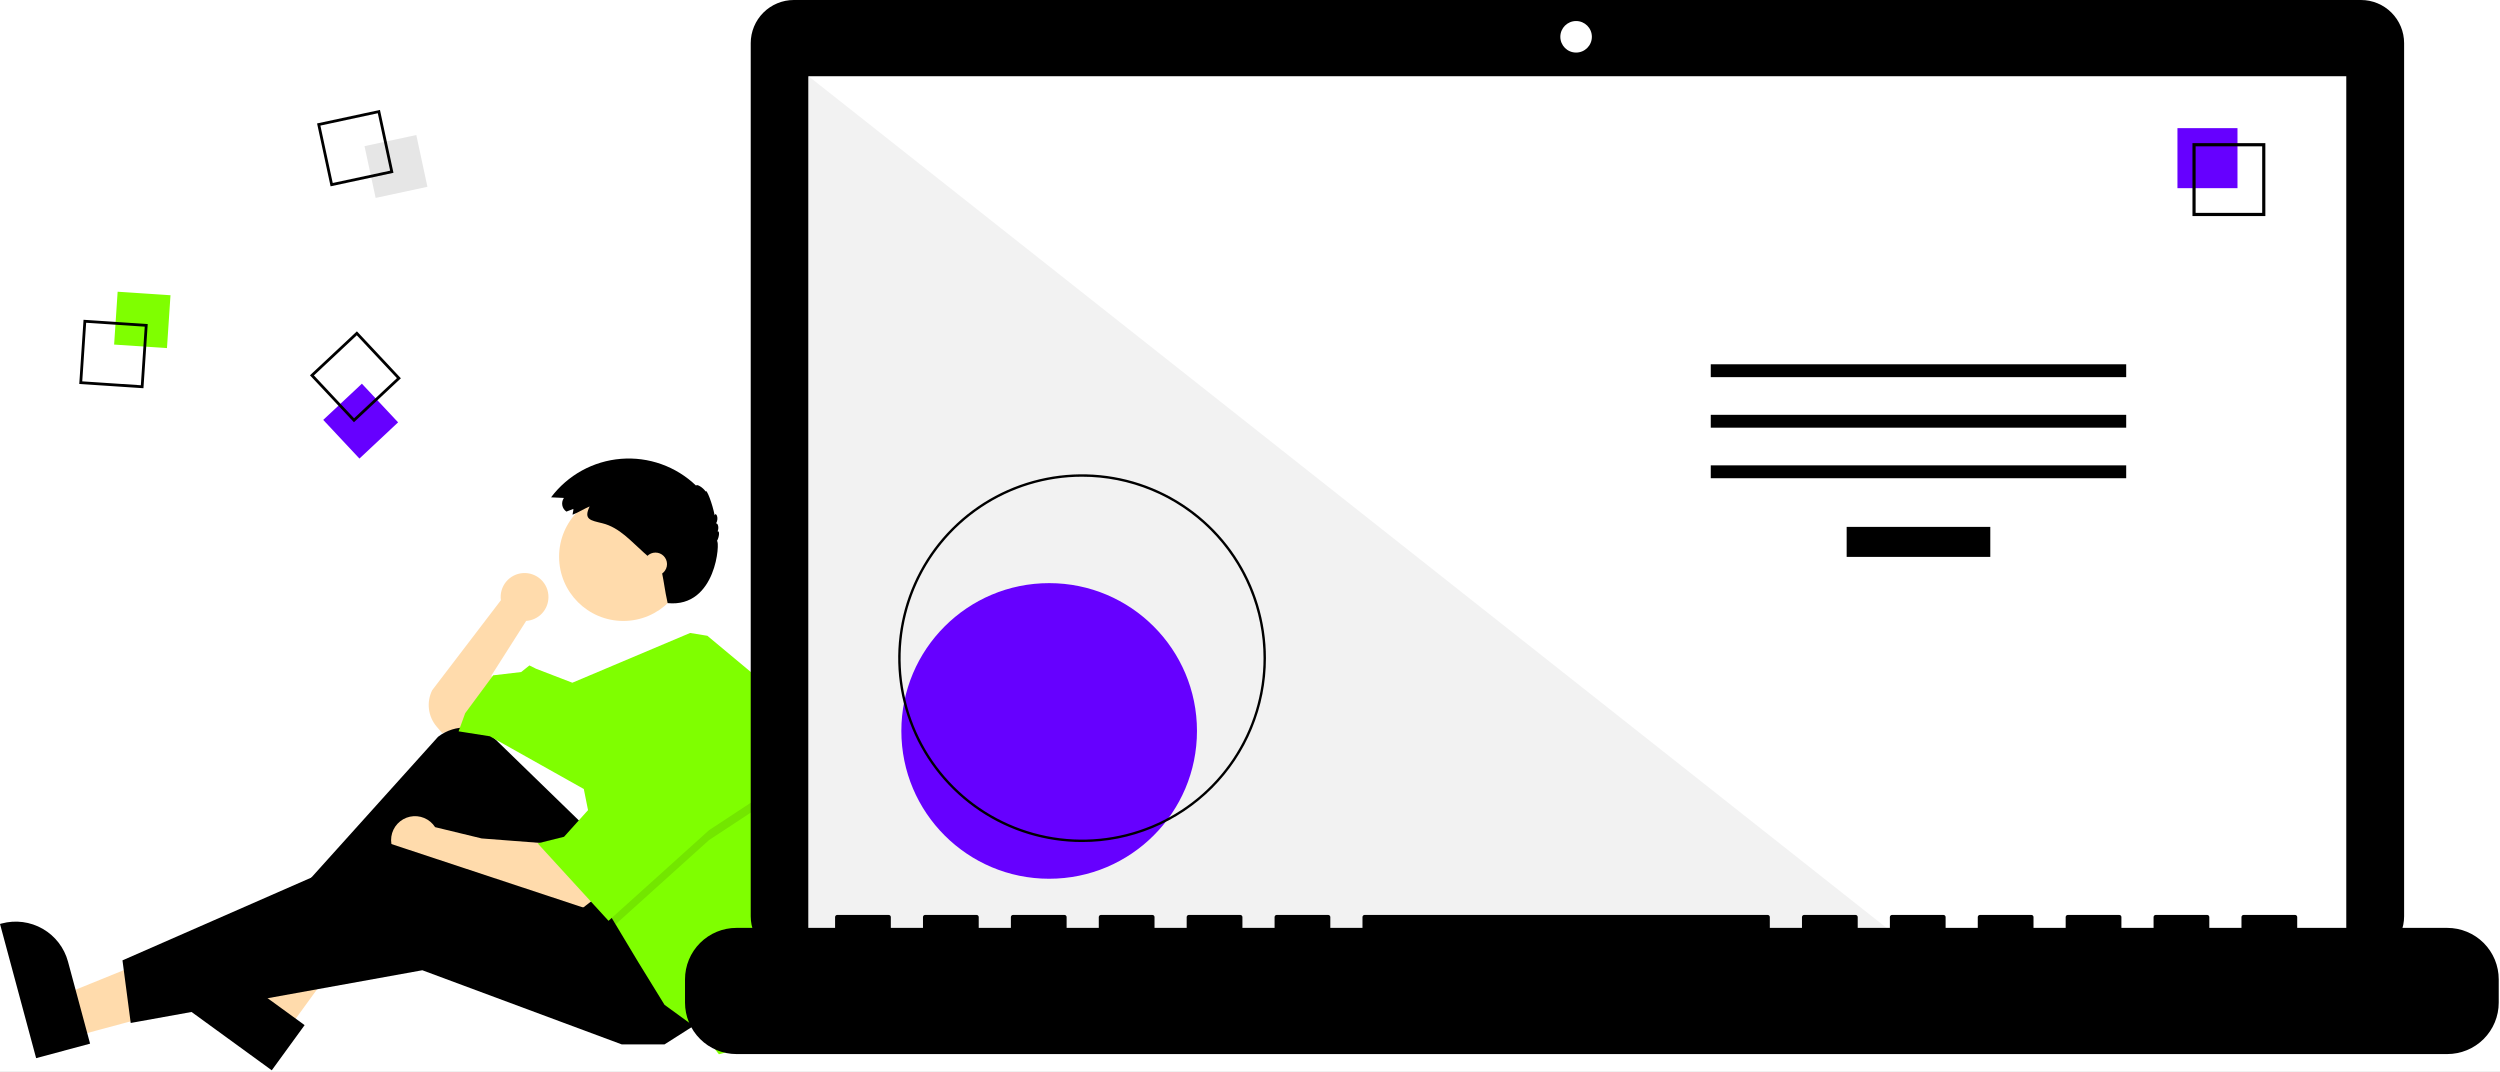
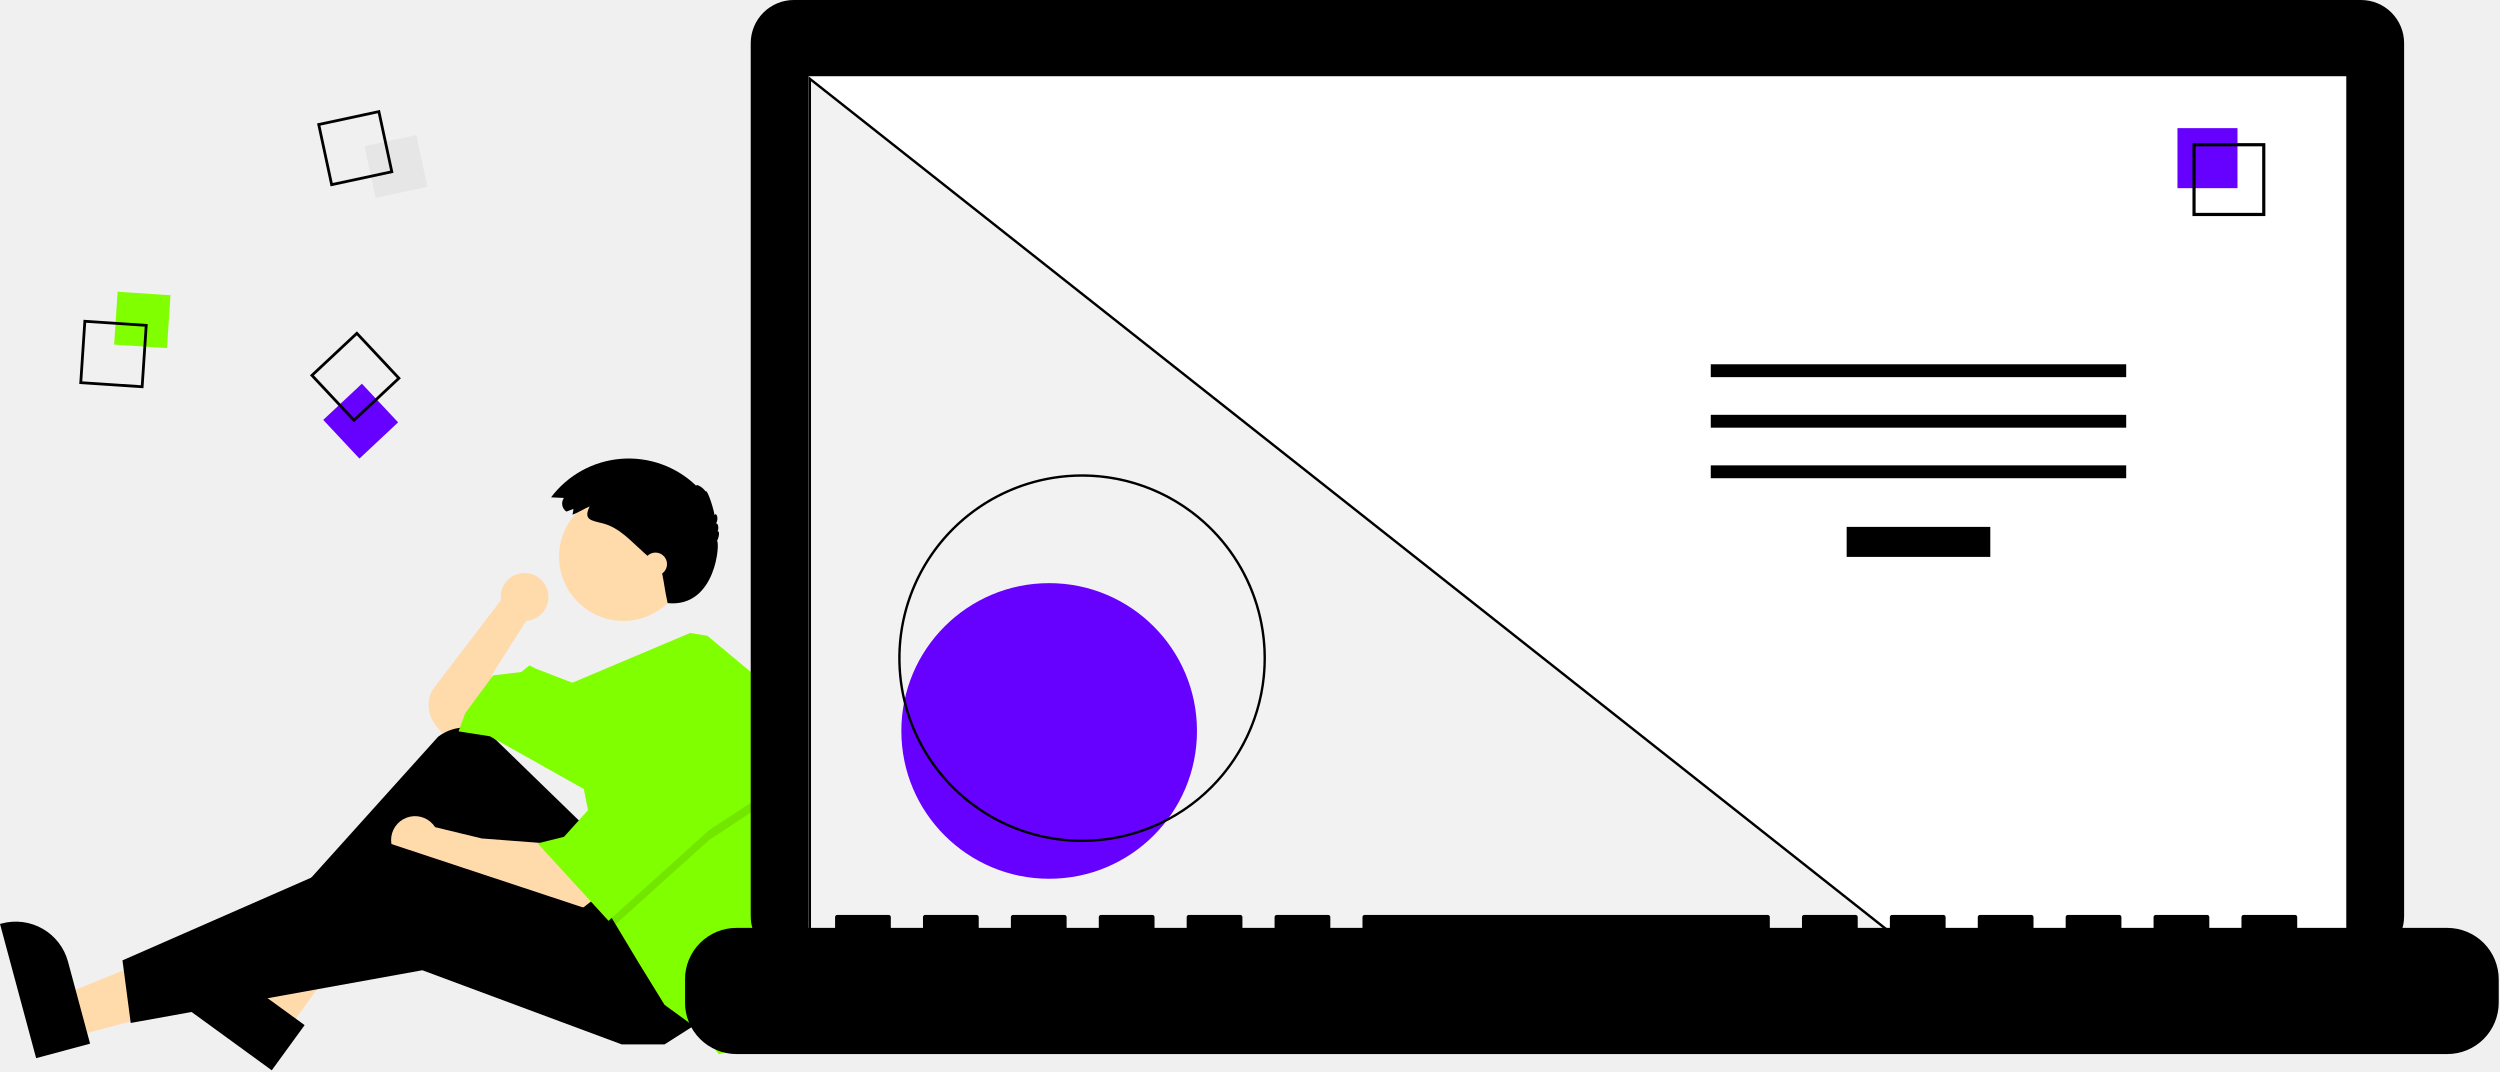
<svg xmlns="http://www.w3.org/2000/svg" width="1020" height="437" viewBox="0 0 1020 437" fill="none">
-   <g id="sahilsvg 1">
-     <path id="Vector" d="M1020 0H0V437H1020V0Z" fill="white" />
-     <g id="undraw_Code_thinking_re_gka2 1">
-       <g id="hand">
-         <g id="Group 1">
-           <path id="Vector_2" d="M223.77 243.614C223.78 242.274 223.512 240.946 222.986 239.714C222.459 238.481 221.683 237.371 220.708 236.451C219.733 235.532 218.578 234.823 217.317 234.37C216.056 233.917 214.714 233.729 213.377 233.817C212.04 233.905 210.735 234.268 209.544 234.884C208.353 235.499 207.302 236.353 206.456 237.393C205.61 238.432 204.988 239.635 204.628 240.926C204.267 242.217 204.177 243.569 204.363 244.896L176.348 281.582C175.153 283.973 174.69 286.663 175.016 289.316C175.343 291.969 176.445 294.467 178.184 296.496L180.382 299.06L190.465 297.043L201.893 286.96L200.548 275.532L214.665 253.349L214.647 253.333C217.118 253.176 219.436 252.083 221.131 250.278C222.825 248.473 223.769 246.09 223.77 243.614Z" fill="#FFDBAC" />
+   <g id="sahilsvg 2">
+     <g id="sahilsvg 1">
+       <g id="undraw_Code_thinking_re_gka2 1">
+         <g id="hand">
+           <g id="Group 1">
+             <path id="Vector_2" d="M223.77 243.614C223.78 242.274 223.512 240.946 222.986 239.714C222.459 238.481 221.683 237.371 220.708 236.451C219.733 235.532 218.578 234.823 217.317 234.37C216.056 233.917 214.714 233.729 213.377 233.817C212.04 233.905 210.735 234.268 209.544 234.884C208.353 235.499 207.302 236.353 206.456 237.393C205.61 238.432 204.988 239.635 204.628 240.926C204.267 242.217 204.177 243.569 204.363 244.896L176.348 281.582C175.153 283.973 174.69 286.663 175.016 289.316C175.343 291.969 176.445 294.467 178.184 296.496L180.382 299.06L190.465 297.043L201.893 286.96L200.548 275.532L214.665 253.349L214.647 253.333C217.118 253.176 219.436 252.083 221.131 250.278C222.825 248.473 223.769 246.09 223.77 243.614Z" fill="#FFDBAC" />
+           </g>
        </g>
+         <path id="Vector_2_2" d="M30.041 422.968L25.468 405.984L88.8 380.265L95.549 405.331L30.041 422.968Z" fill="#FFDBAC" />
+         <path id="Vector_3" d="M14.744 431.732L0 376.97L0.693 376.783C6.346 375.261 12.372 376.047 17.445 378.968C22.519 381.889 26.224 386.706 27.747 392.358L27.747 392.36L36.752 425.807L14.744 431.732Z" fill="black" />
+         <path id="Vector_4" d="M117.278 420.254L103.054 409.91L136.185 350.121L157.179 365.388L117.278 420.254Z" fill="#FFDBAC" />
+         <path id="Vector_5" d="M110.879 436.681L65.013 403.326L65.435 402.746C68.878 398.011 74.061 394.838 79.843 393.925C85.626 393.012 91.534 394.433 96.269 397.875L96.271 397.876L124.284 418.249L110.879 436.681Z" fill="black" />
+         <path id="Vector_6" d="M238.192 336.704L202.397 301.932C199.273 298.897 195.159 297.092 190.81 296.849C186.462 296.606 182.172 297.942 178.729 300.609L111.143 375.693L117.193 385.104L181.726 341.41L225.42 398.548L267.098 377.71L238.192 336.704Z" fill="black" />
+         <path id="Vector_7" d="M222.731 344.099L196.515 342.082L177.529 337.479C176.456 335.806 174.898 334.501 173.064 333.737C171.229 332.974 169.205 332.79 167.262 333.209C165.319 333.628 163.551 334.63 162.194 336.082C160.837 337.534 159.956 339.365 159.668 341.331C159.381 343.298 159.701 345.305 160.586 347.084C161.47 348.864 162.878 350.33 164.619 351.288C166.361 352.245 168.353 352.648 170.329 352.442C172.306 352.236 174.172 351.431 175.679 350.135L175.676 350.149L187.104 354.854L236.176 371.66L242.226 366.954L222.731 344.099Z" fill="#FFDBAC" />
+         <path id="Vector_8" d="M285.92 416.699L271.131 426.11H253.653L172.315 395.86L53.332 417.371L49.971 391.826L158.871 344.099L254.326 375.693L285.92 416.699Z" fill="black" />
+         <path id="Vector_9" d="M254.326 253.349C268.805 253.349 280.542 241.611 280.542 227.132C280.542 212.653 268.805 200.916 254.326 200.916C239.847 200.916 228.109 212.653 228.109 227.132C228.109 241.611 239.847 253.349 254.326 253.349Z" fill="#FFDBAC" />
+         <path id="Vector_10" d="M322.159 331.804C322.159 347.626 319.666 363.349 314.772 378.395L312.809 384.432L303.398 427.454L293.315 430.143L285.92 420.732L271.131 409.976L260.376 392.499L251.153 377.132L248.276 372.332L238.192 321.915L199.876 300.404L187.104 298.388L189.793 290.993L201.22 275.532L212.648 274.188L216.009 271.499L218.698 272.843L233.521 278.553L281.578 258.249L288.609 259.399L312.809 279.566C318.995 296.287 322.161 313.975 322.159 331.804Z" fill="#7FFF00" />
+         <path id="Vector_11" opacity="0.1" d="M314.825 325.949L289.281 342.754L251.153 377.131L248.276 372.332L240.209 331.999H242.226L263.065 293.683L314.825 325.949Z" fill="black" />
+         <path id="Vector_12" d="M263.065 289.649L242.226 327.965L230.126 341.41L219.371 344.099L248.276 375.693L289.281 338.721L314.825 321.915L263.065 289.649Z" fill="#7FFF00" />
+         <path id="Vector_13" d="M233.935 207.639L231.094 208.732C230.663 208.44 230.293 208.066 230.007 207.631C229.72 207.197 229.522 206.71 229.423 206.198C229.325 205.687 229.328 205.161 229.433 204.651C229.538 204.141 229.742 203.657 230.034 203.225C230.049 203.203 230.065 203.18 230.08 203.158L224.831 202.912C228.201 198.425 232.485 194.704 237.4 191.995C242.316 189.287 247.75 187.653 253.344 187.203C258.938 186.752 264.564 187.494 269.849 189.38C275.135 191.266 279.96 194.253 284.005 198.143C284.244 197.32 286.849 198.921 287.912 200.545C288.27 199.206 290.713 205.68 291.577 210.257C291.977 208.733 293.514 211.193 292.167 213.554C293.021 213.429 293.406 215.613 292.746 216.83C293.68 216.391 293.522 218.999 292.509 220.741C293.842 220.623 292.396 248.072 272.396 246.072C271.003 239.675 271.396 240.072 269.756 231.846C268.993 231.036 268.157 230.298 267.323 229.562L262.81 225.578C257.563 220.946 252.79 215.23 245.799 213.499C240.996 212.309 237.958 212.04 240.576 206.627C238.211 207.614 236.002 209.082 233.615 209.999C233.647 209.242 233.981 208.396 233.935 207.639Z" fill="black" />
+         <path id="Vector_14" d="M267.434 234.863C270.033 234.863 272.14 232.756 272.14 230.157C272.14 227.559 270.033 225.452 267.434 225.452C264.835 225.452 262.729 227.559 262.729 230.157C262.729 232.756 264.835 234.863 267.434 234.863Z" fill="#FFDBAC" />
+         <g id="Group 3">
+           <path id="sq1" d="M47.998 119.022L46.562 140.585L68.124 142.021L69.56 120.458L47.998 119.022Z" fill="#7FFF00" />
+         </g>
+         <path id="Vector_15" d="M34.086 130.472L60.269 132.216L58.525 158.398L32.342 156.655L34.086 130.472ZM59.054 133.278L35.148 131.686L33.556 155.592L57.462 157.184L59.054 133.278Z" fill="black" />
+         <g id="Group 4">
+           <path id="sq2" d="M169.85 55.084L148.722 59.623L153.262 80.751L174.39 76.212L169.85 55.084Z" fill="#E6E6E6" />
+         </g>
+         <path id="Vector_16" d="M155.02 44.85L160.533 70.505L134.878 76.018L129.365 50.363L155.02 44.85ZM159.178 69.63L154.145 46.205L130.72 51.239L135.754 74.663L159.178 69.63Z" fill="black" />
+         <path id="Vector_17" d="M147.65 156.547L131.878 171.32L146.651 187.092L162.423 172.319L147.65 156.547Z" fill="#6600FF" />
+         <path id="Vector_18" d="M163.557 154.337L144.405 172.276L126.466 153.124L145.618 135.186L163.557 154.337ZM144.458 170.663L161.944 154.285L145.565 136.798L128.079 153.177L144.458 170.663Z" fill="black" />
+         <path id="Vector_19" d="M963.277 0H323.894C321.583 -2.62641e-06 319.295 0.455 317.16 1.34C315.024 2.224 313.084 3.52 311.45 5.154C309.816 6.789 308.52 8.729 307.635 10.864C306.751 12.999 306.296 15.287 306.296 17.599V373.851C306.296 376.162 306.751 378.45 307.635 380.585C308.52 382.721 309.816 384.661 311.45 386.295C313.084 387.929 315.024 389.225 317.16 390.11C319.295 390.994 321.583 391.449 323.894 391.449H963.277C967.945 391.449 972.421 389.595 975.721 386.295C979.021 382.994 980.876 378.518 980.876 373.851V17.599C980.876 12.931 979.021 8.455 975.721 5.154C972.421 1.854 967.945 2.65219e-06 963.277 0Z" fill="black" />
+         <path id="Vector_20" d="M957.281 31.101H329.89V385.014H957.281V31.101Z" fill="white" />
+         <path id="Vector_22" d="M330.39 32.134L776.419 384.515H330.39V32.134Z" fill="#F2F2F2" stroke="black" />
+         <g id="circle">
+           <path id="Vector_23" d="M428.058 358.531C461.365 358.531 488.365 331.531 488.365 298.224C488.365 264.918 461.365 237.917 428.058 237.917C394.751 237.917 367.751 264.918 367.751 298.224C367.751 331.531 394.751 358.531 428.058 358.531Z" fill="#6600FF" />
+         </g>
+         <path id="Vector_24" d="M441.483 343.551C426.646 343.551 412.143 339.151 399.806 330.908C387.47 322.665 377.855 310.949 372.177 297.242C366.5 283.535 365.014 268.452 367.909 253.9C370.803 239.348 377.948 225.982 388.439 215.491C398.93 205 412.296 197.855 426.848 194.96C441.4 192.066 456.483 193.552 470.19 199.229C483.898 204.907 495.613 214.522 503.856 226.858C512.099 239.195 516.499 253.698 516.499 268.535C516.499 278.386 514.558 288.141 510.788 297.242C507.019 306.343 501.493 314.613 494.527 321.579C487.561 328.545 479.292 334.07 470.19 337.84C461.089 341.61 451.334 343.551 441.483 343.551ZM441.483 194.5C426.84 194.5 412.526 198.842 400.351 206.977C388.176 215.112 378.687 226.675 373.083 240.203C367.48 253.731 366.014 268.617 368.87 282.978C371.727 297.34 378.778 310.532 389.132 320.886C399.486 331.24 412.678 338.291 427.039 341.147C441.401 344.004 456.287 342.538 469.815 336.934C483.343 331.331 494.906 321.842 503.041 309.667C511.176 297.492 515.518 283.178 515.518 268.535C515.518 258.812 513.603 249.185 509.883 240.203C506.162 231.22 500.709 223.059 493.834 216.184C486.959 209.309 478.797 203.856 469.815 200.135C460.833 196.415 451.205 194.5 441.483 194.5Z" fill="black" />
+         <g id="plane">
+           <path id="Vector_25" d="M812.042 214.97H753.437V227.215H812.042V214.97Z" fill="black" />
+         </g>
+         <path id="Vector_26" d="M867.488 148.627H697.991V153.875H867.488V148.627Z" fill="black" />
+         <path id="Vector_27" d="M867.488 169.246H697.991V174.494H867.488V169.246Z" fill="black" />
+         <path id="Vector_28" d="M867.488 189.866H697.991V195.114H867.488V189.866Z" fill="black" />
+         <path id="Vector_29" d="M912.893 52.282H888.401V76.773H912.893V52.282Z" fill="#6600FF" />
+         <path id="Vector_30" d="M924.264 88.144H894.524V58.404H924.264V88.144ZM895.818 86.852H922.971V59.698H895.817L895.818 86.852Z" fill="black" />
+         <path id="Vector_31" d="M998.491 378.58H937.262V374.168C937.262 374.053 937.239 373.94 937.195 373.833C937.151 373.727 937.087 373.631 937.006 373.55C936.925 373.468 936.828 373.404 936.722 373.36C936.616 373.316 936.502 373.293 936.387 373.293H915.394C915.279 373.293 915.166 373.316 915.06 373.36C914.953 373.404 914.857 373.468 914.776 373.55C914.695 373.631 914.63 373.727 914.586 373.833C914.542 373.939 914.52 374.053 914.52 374.168V378.58H901.399V374.168C901.399 374.053 901.376 373.94 901.333 373.833C901.289 373.727 901.224 373.631 901.143 373.55C901.062 373.468 900.965 373.404 900.859 373.36C900.753 373.316 900.639 373.293 900.524 373.293H879.532C879.417 373.293 879.303 373.316 879.197 373.36C879.091 373.404 878.994 373.468 878.913 373.55C878.832 373.631 878.767 373.727 878.723 373.833C878.679 373.94 878.657 374.053 878.657 374.168V378.58H865.536V374.168C865.536 374.053 865.514 373.94 865.47 373.833C865.426 373.727 865.361 373.631 865.28 373.55C865.199 373.468 865.102 373.404 864.996 373.36C864.89 373.316 864.776 373.293 864.662 373.293H843.669C843.554 373.293 843.44 373.316 843.334 373.36C843.228 373.404 843.131 373.468 843.05 373.55C842.969 373.631 842.904 373.727 842.86 373.833C842.817 373.94 842.794 374.053 842.794 374.168V378.58H829.673V374.168C829.673 374.053 829.651 373.94 829.607 373.833C829.563 373.727 829.498 373.631 829.417 373.55C829.336 373.468 829.24 373.404 829.133 373.36C829.027 373.316 828.914 373.293 828.799 373.293H807.806C807.691 373.293 807.577 373.316 807.471 373.36C807.365 373.404 807.268 373.468 807.187 373.55C807.106 373.631 807.042 373.727 806.998 373.833C806.954 373.939 806.931 374.053 806.931 374.168V378.58H793.811V374.168C793.811 374.053 793.788 373.94 793.744 373.833C793.7 373.727 793.636 373.631 793.554 373.55C793.473 373.468 793.377 373.404 793.271 373.36C793.164 373.316 793.051 373.293 792.936 373.293H771.943C771.828 373.293 771.714 373.316 771.608 373.36C771.502 373.404 771.406 373.468 771.324 373.55C771.243 373.631 771.179 373.727 771.135 373.833C771.091 373.94 771.068 374.053 771.068 374.168V378.58H757.948V374.168C757.948 374.053 757.925 373.94 757.881 373.833C757.837 373.727 757.773 373.631 757.691 373.55C757.61 373.468 757.514 373.404 757.408 373.36C757.302 373.316 757.188 373.293 757.073 373.293H736.08C735.965 373.293 735.851 373.316 735.745 373.36C735.639 373.404 735.543 373.468 735.461 373.55C735.38 373.631 735.316 373.727 735.272 373.833C735.228 373.94 735.205 374.053 735.205 374.168V378.58H722.085V374.168C722.085 374.053 722.062 373.94 722.018 373.833C721.974 373.727 721.91 373.631 721.829 373.55C721.747 373.468 721.651 373.404 721.545 373.36C721.439 373.316 721.325 373.293 721.21 373.293H556.766C556.651 373.293 556.537 373.316 556.431 373.36C556.325 373.404 556.228 373.468 556.147 373.55C556.066 373.631 556.001 373.727 555.957 373.833C555.914 373.94 555.891 374.053 555.891 374.168V378.58H542.77V374.168C542.77 374.053 542.748 373.94 542.704 373.833C542.66 373.727 542.595 373.631 542.514 373.55C542.433 373.468 542.336 373.404 542.23 373.36C542.124 373.316 542.01 373.293 541.896 373.293H520.903C520.788 373.293 520.674 373.316 520.568 373.36C520.462 373.404 520.365 373.468 520.284 373.55C520.203 373.631 520.139 373.727 520.095 373.833C520.051 373.94 520.028 374.053 520.028 374.168V378.58H506.907V374.168C506.907 374.053 506.885 373.94 506.841 373.833C506.797 373.727 506.733 373.631 506.651 373.55C506.57 373.468 506.474 373.404 506.368 373.36C506.261 373.316 506.148 373.293 506.033 373.293H485.04C484.925 373.293 484.811 373.316 484.705 373.36C484.599 373.404 484.503 373.468 484.421 373.55C484.34 373.631 484.276 373.727 484.232 373.833C484.188 373.94 484.165 374.053 484.165 374.168V378.58H471.045V374.168C471.045 374.053 471.022 373.94 470.978 373.833C470.934 373.727 470.87 373.631 470.788 373.55C470.707 373.468 470.611 373.404 470.505 373.36C470.398 373.316 470.285 373.293 470.17 373.293H449.177C449.062 373.293 448.948 373.316 448.842 373.36C448.736 373.404 448.64 373.468 448.558 373.55C448.477 373.631 448.413 373.727 448.369 373.833C448.325 373.94 448.302 374.053 448.302 374.168V378.58H435.182V374.168C435.182 374.053 435.159 373.94 435.115 373.833C435.071 373.727 435.007 373.631 434.925 373.55C434.844 373.468 434.748 373.404 434.642 373.36C434.536 373.316 434.422 373.293 434.307 373.293H413.314C413.199 373.293 413.085 373.316 412.979 373.36C412.873 373.404 412.777 373.468 412.696 373.55C412.614 373.631 412.55 373.727 412.506 373.833C412.462 373.94 412.439 374.053 412.439 374.168V378.58H399.319V374.168C399.319 374.053 399.296 373.94 399.252 373.833C399.208 373.727 399.144 373.631 399.063 373.55C398.981 373.468 398.885 373.404 398.779 373.36C398.673 373.316 398.559 373.293 398.444 373.293H377.451C377.219 373.293 376.997 373.386 376.833 373.55C376.669 373.714 376.576 373.936 376.576 374.168V378.58H363.456V374.168C363.456 374.053 363.433 373.94 363.389 373.833C363.345 373.727 363.281 373.631 363.2 373.55C363.118 373.468 363.022 373.404 362.916 373.36C362.81 373.316 362.696 373.293 362.581 373.293H341.588C341.356 373.293 341.134 373.386 340.97 373.55C340.806 373.714 340.714 373.936 340.714 374.168V378.58H300.477C294.909 378.58 289.57 380.791 285.633 384.728C281.696 388.665 279.484 394.005 279.484 399.573V409.065C279.484 414.633 281.696 419.972 285.633 423.909C289.57 427.846 294.909 430.058 300.477 430.058H998.491C1004.06 430.058 1009.4 427.846 1013.34 423.909C1017.27 419.972 1019.48 414.633 1019.48 409.065V399.573C1019.48 396.816 1018.94 394.086 1017.89 391.539C1016.83 388.992 1015.28 386.678 1013.34 384.728C1011.39 382.779 1009.07 381.233 1006.52 380.178C1003.98 379.123 1001.25 378.58 998.491 378.58Z" fill="black" />
      </g>
-       <path id="Vector_2_2" d="M30.041 422.968L25.468 405.984L88.8 380.265L95.549 405.331L30.041 422.968Z" fill="#FFDBAC" />
-       <path id="Vector_3" d="M14.744 431.732L0 376.97L0.693 376.783C6.346 375.261 12.372 376.047 17.445 378.968C22.519 381.889 26.224 386.706 27.747 392.358L27.747 392.36L36.752 425.807L14.744 431.732Z" fill="black" />
-       <path id="Vector_4" d="M117.278 420.254L103.054 409.91L136.185 350.121L157.179 365.388L117.278 420.254Z" fill="#FFDBAC" />
-       <path id="Vector_5" d="M110.879 436.681L65.013 403.326L65.435 402.746C68.878 398.011 74.061 394.838 79.843 393.925C85.626 393.012 91.534 394.433 96.269 397.875L96.271 397.876L124.284 418.249L110.879 436.681Z" fill="black" />
-       <path id="Vector_6" d="M238.192 336.704L202.397 301.932C199.273 298.897 195.159 297.092 190.81 296.849C186.462 296.606 182.172 297.942 178.729 300.609L111.143 375.693L117.193 385.104L181.726 341.41L225.42 398.548L267.098 377.71L238.192 336.704Z" fill="black" />
-       <path id="Vector_7" d="M222.731 344.099L196.515 342.082L177.529 337.479C176.456 335.806 174.898 334.501 173.064 333.737C171.229 332.974 169.205 332.79 167.262 333.209C165.319 333.628 163.551 334.63 162.194 336.082C160.837 337.534 159.956 339.365 159.668 341.331C159.381 343.298 159.701 345.305 160.586 347.084C161.47 348.864 162.878 350.33 164.619 351.288C166.361 352.245 168.353 352.648 170.329 352.442C172.306 352.236 174.172 351.431 175.679 350.135L175.676 350.149L187.104 354.854L236.176 371.66L242.226 366.954L222.731 344.099Z" fill="#FFDBAC" />
-       <path id="Vector_8" d="M285.92 416.699L271.131 426.11H253.653L172.315 395.86L53.332 417.371L49.971 391.826L158.871 344.099L254.326 375.693L285.92 416.699Z" fill="black" />
-       <path id="Vector_9" d="M254.326 253.349C268.805 253.349 280.542 241.611 280.542 227.132C280.542 212.653 268.805 200.916 254.326 200.916C239.847 200.916 228.109 212.653 228.109 227.132C228.109 241.611 239.847 253.349 254.326 253.349Z" fill="#FFDBAC" />
-       <path id="Vector_10" d="M322.159 331.804C322.159 347.626 319.666 363.349 314.772 378.395L312.809 384.432L303.398 427.454L293.315 430.143L285.92 420.732L271.131 409.976L260.376 392.499L251.153 377.132L248.276 372.332L238.192 321.915L199.876 300.404L187.104 298.388L189.793 290.993L201.22 275.532L212.648 274.188L216.009 271.499L218.698 272.843L233.521 278.553L281.578 258.249L288.609 259.399L312.809 279.566C318.995 296.287 322.161 313.975 322.159 331.804Z" fill="#7FFF00" />
-       <path id="Vector_11" opacity="0.1" d="M314.825 325.949L289.281 342.754L251.153 377.131L248.276 372.332L240.209 331.999H242.226L263.065 293.683L314.825 325.949Z" fill="black" />
-       <path id="Vector_12" d="M263.065 289.649L242.226 327.965L230.126 341.41L219.371 344.099L248.276 375.693L289.281 338.721L314.825 321.915L263.065 289.649Z" fill="#7FFF00" />
-       <path id="Vector_13" d="M233.935 207.639L231.094 208.732C230.663 208.44 230.293 208.066 230.007 207.631C229.72 207.197 229.522 206.71 229.423 206.198C229.325 205.687 229.328 205.161 229.433 204.651C229.538 204.141 229.742 203.657 230.034 203.225C230.049 203.203 230.065 203.18 230.08 203.158L224.831 202.912C228.201 198.425 232.485 194.704 237.4 191.995C242.316 189.287 247.75 187.653 253.344 187.203C258.938 186.752 264.564 187.494 269.849 189.38C275.135 191.266 279.96 194.253 284.005 198.143C284.244 197.32 286.849 198.921 287.912 200.545C288.27 199.206 290.713 205.68 291.577 210.257C291.977 208.733 293.514 211.193 292.167 213.554C293.021 213.429 293.406 215.613 292.746 216.83C293.68 216.391 293.522 218.999 292.509 220.741C293.842 220.623 292.396 248.072 272.396 246.072C271.003 239.675 271.396 240.072 269.756 231.846C268.993 231.036 268.157 230.298 267.323 229.562L262.81 225.578C257.563 220.946 252.79 215.23 245.799 213.499C240.996 212.309 237.958 212.04 240.576 206.627C238.211 207.614 236.002 209.082 233.615 209.999C233.647 209.242 233.981 208.396 233.935 207.639Z" fill="black" />
-       <path id="Vector_14" d="M267.434 234.863C270.033 234.863 272.14 232.756 272.14 230.157C272.14 227.559 270.033 225.452 267.434 225.452C264.835 225.452 262.729 227.559 262.729 230.157C262.729 232.756 264.835 234.863 267.434 234.863Z" fill="#FFDBAC" />
-       <g id="Group 3">
-         <path id="sq1" d="M47.998 119.022L46.562 140.585L68.124 142.021L69.56 120.458L47.998 119.022Z" fill="#7FFF00" />
-       </g>
-       <path id="Vector_15" d="M34.086 130.472L60.269 132.216L58.525 158.398L32.342 156.655L34.086 130.472ZM59.054 133.278L35.148 131.686L33.556 155.592L57.462 157.184L59.054 133.278Z" fill="black" />
-       <g id="Group 4">
-         <path id="sq2" d="M169.85 55.084L148.722 59.623L153.262 80.751L174.39 76.212L169.85 55.084Z" fill="#E6E6E6" />
-       </g>
-       <path id="Vector_16" d="M155.02 44.85L160.533 70.505L134.878 76.018L129.365 50.363L155.02 44.85ZM159.178 69.63L154.145 46.205L130.72 51.239L135.754 74.663L159.178 69.63Z" fill="black" />
-       <path id="Vector_17" d="M147.65 156.547L131.878 171.32L146.651 187.092L162.423 172.319L147.65 156.547Z" fill="#6600FF" />
-       <path id="Vector_18" d="M163.557 154.337L144.405 172.276L126.466 153.124L145.618 135.186L163.557 154.337ZM144.458 170.663L161.944 154.285L145.565 136.798L128.079 153.177L144.458 170.663Z" fill="black" />
-       <path id="Vector_19" d="M963.277 0H323.894C321.583 -2.62642e-06 319.295 0.455 317.16 1.34C315.024 2.224 313.084 3.52 311.45 5.154C309.816 6.789 308.52 8.729 307.635 10.864C306.751 12.999 306.296 15.287 306.296 17.599V373.851C306.296 376.162 306.751 378.45 307.635 380.585C308.52 382.721 309.816 384.661 311.45 386.295C313.084 387.929 315.024 389.225 317.16 390.11C319.295 390.994 321.583 391.449 323.894 391.449H963.277C967.945 391.449 972.421 389.595 975.721 386.295C979.021 382.994 980.876 378.518 980.876 373.851V17.599C980.876 12.931 979.021 8.455 975.721 5.154C972.421 1.854 967.945 2.65218e-06 963.277 0Z" fill="black" />
-       <path id="Vector_20" d="M957.281 31.101H329.89V385.014H957.281V31.101Z" fill="white" />
-       <path id="Vector_21" d="M643.049 21.449C646.603 21.449 649.484 18.568 649.484 15.014C649.484 11.461 646.603 8.58 643.049 8.58C639.496 8.58 636.615 11.461 636.615 15.014C636.615 18.568 639.496 21.449 643.049 21.449Z" fill="white" />
-       <path id="Vector_22" d="M777.858 385.015H329.89V31.102L777.858 385.015Z" fill="#F2F2F2" />
-       <g id="circle">
-         <path id="Vector_23" d="M428.058 358.531C461.365 358.531 488.365 331.531 488.365 298.224C488.365 264.918 461.365 237.917 428.058 237.917C394.751 237.917 367.751 264.918 367.751 298.224C367.751 331.531 394.751 358.531 428.058 358.531Z" fill="#6600FF" />
-       </g>
-       <path id="Vector_24" d="M441.483 343.551C426.646 343.551 412.143 339.151 399.806 330.908C387.47 322.665 377.855 310.949 372.177 297.242C366.5 283.535 365.014 268.452 367.909 253.9C370.803 239.348 377.948 225.982 388.439 215.491C398.93 205 412.296 197.855 426.848 194.96C441.4 192.066 456.483 193.552 470.19 199.229C483.898 204.907 495.613 214.522 503.856 226.858C512.099 239.195 516.499 253.698 516.499 268.535C516.499 278.386 514.558 288.141 510.788 297.242C507.019 306.343 501.493 314.613 494.527 321.579C487.561 328.545 479.292 334.07 470.19 337.84C461.089 341.61 451.334 343.551 441.483 343.551ZM441.483 194.5C426.84 194.5 412.526 198.842 400.351 206.977C388.176 215.112 378.687 226.675 373.083 240.203C367.48 253.731 366.014 268.617 368.87 282.978C371.727 297.34 378.778 310.532 389.132 320.886C399.486 331.24 412.678 338.291 427.039 341.147C441.401 344.004 456.287 342.538 469.815 336.934C483.343 331.331 494.906 321.842 503.041 309.667C511.176 297.492 515.518 283.178 515.518 268.535C515.518 258.812 513.603 249.185 509.883 240.203C506.162 231.22 500.709 223.059 493.834 216.184C486.959 209.309 478.797 203.856 469.815 200.135C460.833 196.415 451.205 194.5 441.483 194.5Z" fill="black" />
-       <g id="plane">
-         <path id="Vector_25" d="M812.042 214.97H753.437V227.215H812.042V214.97Z" fill="black" />
-       </g>
-       <path id="Vector_26" d="M867.488 148.627H697.991V153.875H867.488V148.627Z" fill="black" />
-       <path id="Vector_27" d="M867.488 169.246H697.991V174.494H867.488V169.246Z" fill="black" />
-       <path id="Vector_28" d="M867.488 189.866H697.991V195.114H867.488V189.866Z" fill="black" />
-       <path id="Vector_29" d="M912.893 52.282H888.401V76.773H912.893V52.282Z" fill="#6600FF" />
-       <path id="Vector_30" d="M924.264 88.144H894.524V58.404H924.264V88.144ZM895.818 86.852H922.971V59.698H895.817L895.818 86.852Z" fill="black" />
-       <path id="Vector_31" d="M998.491 378.58H937.262V374.168C937.262 374.053 937.239 373.94 937.195 373.833C937.151 373.727 937.087 373.631 937.006 373.55C936.925 373.468 936.828 373.404 936.722 373.36C936.616 373.316 936.502 373.293 936.387 373.293H915.394C915.279 373.293 915.166 373.316 915.06 373.36C914.953 373.404 914.857 373.468 914.776 373.55C914.695 373.631 914.63 373.727 914.586 373.833C914.542 373.939 914.52 374.053 914.52 374.168V378.58H901.399V374.168C901.399 374.053 901.376 373.94 901.333 373.833C901.289 373.727 901.224 373.631 901.143 373.55C901.062 373.468 900.965 373.404 900.859 373.36C900.753 373.316 900.639 373.293 900.524 373.293H879.532C879.417 373.293 879.303 373.316 879.197 373.36C879.091 373.404 878.994 373.468 878.913 373.55C878.832 373.631 878.767 373.727 878.723 373.833C878.679 373.94 878.657 374.053 878.657 374.168V378.58H865.536V374.168C865.536 374.053 865.514 373.94 865.47 373.833C865.426 373.727 865.361 373.631 865.28 373.55C865.199 373.468 865.102 373.404 864.996 373.36C864.89 373.316 864.776 373.293 864.662 373.293H843.669C843.554 373.293 843.44 373.316 843.334 373.36C843.228 373.404 843.131 373.468 843.05 373.55C842.969 373.631 842.904 373.727 842.86 373.833C842.817 373.94 842.794 374.053 842.794 374.168V378.58H829.673V374.168C829.673 374.053 829.651 373.94 829.607 373.833C829.563 373.727 829.498 373.631 829.417 373.55C829.336 373.468 829.24 373.404 829.133 373.36C829.027 373.316 828.914 373.293 828.799 373.293H807.806C807.691 373.293 807.577 373.316 807.471 373.36C807.365 373.404 807.268 373.468 807.187 373.55C807.106 373.631 807.042 373.727 806.998 373.833C806.954 373.939 806.931 374.053 806.931 374.168V378.58H793.811V374.168C793.811 374.053 793.788 373.94 793.744 373.833C793.7 373.727 793.636 373.631 793.554 373.55C793.473 373.468 793.377 373.404 793.271 373.36C793.164 373.316 793.051 373.293 792.936 373.293H771.943C771.828 373.293 771.714 373.316 771.608 373.36C771.502 373.404 771.406 373.468 771.324 373.55C771.243 373.631 771.179 373.727 771.135 373.833C771.091 373.94 771.068 374.053 771.068 374.168V378.58H757.948V374.168C757.948 374.053 757.925 373.94 757.881 373.833C757.837 373.727 757.773 373.631 757.691 373.55C757.61 373.468 757.514 373.404 757.408 373.36C757.302 373.316 757.188 373.293 757.073 373.293H736.08C735.965 373.293 735.851 373.316 735.745 373.36C735.639 373.404 735.543 373.468 735.461 373.55C735.38 373.631 735.316 373.727 735.272 373.833C735.228 373.94 735.205 374.053 735.205 374.168V378.58H722.085V374.168C722.085 374.053 722.062 373.94 722.018 373.833C721.974 373.727 721.91 373.631 721.829 373.55C721.747 373.468 721.651 373.404 721.545 373.36C721.439 373.316 721.325 373.293 721.21 373.293H556.766C556.651 373.293 556.537 373.316 556.431 373.36C556.325 373.404 556.228 373.468 556.147 373.55C556.066 373.631 556.001 373.727 555.957 373.833C555.914 373.94 555.891 374.053 555.891 374.168V378.58H542.77V374.168C542.77 374.053 542.748 373.94 542.704 373.833C542.66 373.727 542.595 373.631 542.514 373.55C542.433 373.468 542.336 373.404 542.23 373.36C542.124 373.316 542.01 373.293 541.896 373.293H520.903C520.788 373.293 520.674 373.316 520.568 373.36C520.462 373.404 520.365 373.468 520.284 373.55C520.203 373.631 520.139 373.727 520.095 373.833C520.051 373.94 520.028 374.053 520.028 374.168V378.58H506.907V374.168C506.907 374.053 506.885 373.94 506.841 373.833C506.797 373.727 506.733 373.631 506.651 373.55C506.57 373.468 506.474 373.404 506.368 373.36C506.261 373.316 506.148 373.293 506.033 373.293H485.04C484.925 373.293 484.811 373.316 484.705 373.36C484.599 373.404 484.503 373.468 484.421 373.55C484.34 373.631 484.276 373.727 484.232 373.833C484.188 373.94 484.165 374.053 484.165 374.168V378.58H471.045V374.168C471.045 374.053 471.022 373.94 470.978 373.833C470.934 373.727 470.87 373.631 470.788 373.55C470.707 373.468 470.611 373.404 470.505 373.36C470.398 373.316 470.285 373.293 470.17 373.293H449.177C449.062 373.293 448.948 373.316 448.842 373.36C448.736 373.404 448.64 373.468 448.558 373.55C448.477 373.631 448.413 373.727 448.369 373.833C448.325 373.94 448.302 374.053 448.302 374.168V378.58H435.182V374.168C435.182 374.053 435.159 373.94 435.115 373.833C435.071 373.727 435.007 373.631 434.925 373.55C434.844 373.468 434.748 373.404 434.642 373.36C434.536 373.316 434.422 373.293 434.307 373.293H413.314C413.199 373.293 413.085 373.316 412.979 373.36C412.873 373.404 412.777 373.468 412.696 373.55C412.614 373.631 412.55 373.727 412.506 373.833C412.462 373.94 412.439 374.053 412.439 374.168V378.58H399.319V374.168C399.319 374.053 399.296 373.94 399.252 373.833C399.208 373.727 399.144 373.631 399.063 373.55C398.981 373.468 398.885 373.404 398.779 373.36C398.673 373.316 398.559 373.293 398.444 373.293H377.451C377.219 373.293 376.997 373.386 376.833 373.55C376.669 373.714 376.576 373.936 376.576 374.168V378.58H363.456V374.168C363.456 374.053 363.433 373.94 363.389 373.833C363.345 373.727 363.281 373.631 363.2 373.55C363.118 373.468 363.022 373.404 362.916 373.36C362.81 373.316 362.696 373.293 362.581 373.293H341.588C341.356 373.293 341.134 373.386 340.97 373.55C340.806 373.714 340.714 373.936 340.714 374.168V378.58H300.477C294.909 378.58 289.57 380.791 285.633 384.728C281.696 388.665 279.484 394.005 279.484 399.573V409.065C279.484 414.633 281.696 419.972 285.633 423.909C289.57 427.846 294.909 430.058 300.477 430.058H998.491C1004.06 430.058 1009.4 427.846 1013.34 423.909C1017.27 419.972 1019.48 414.633 1019.48 409.065V399.573C1019.48 396.816 1018.94 394.086 1017.89 391.539C1016.83 388.992 1015.28 386.678 1013.34 384.728C1011.39 382.779 1009.07 381.233 1006.52 380.178C1003.98 379.123 1001.25 378.58 998.491 378.58Z" fill="black" />
    </g>
  </g>
</svg>
